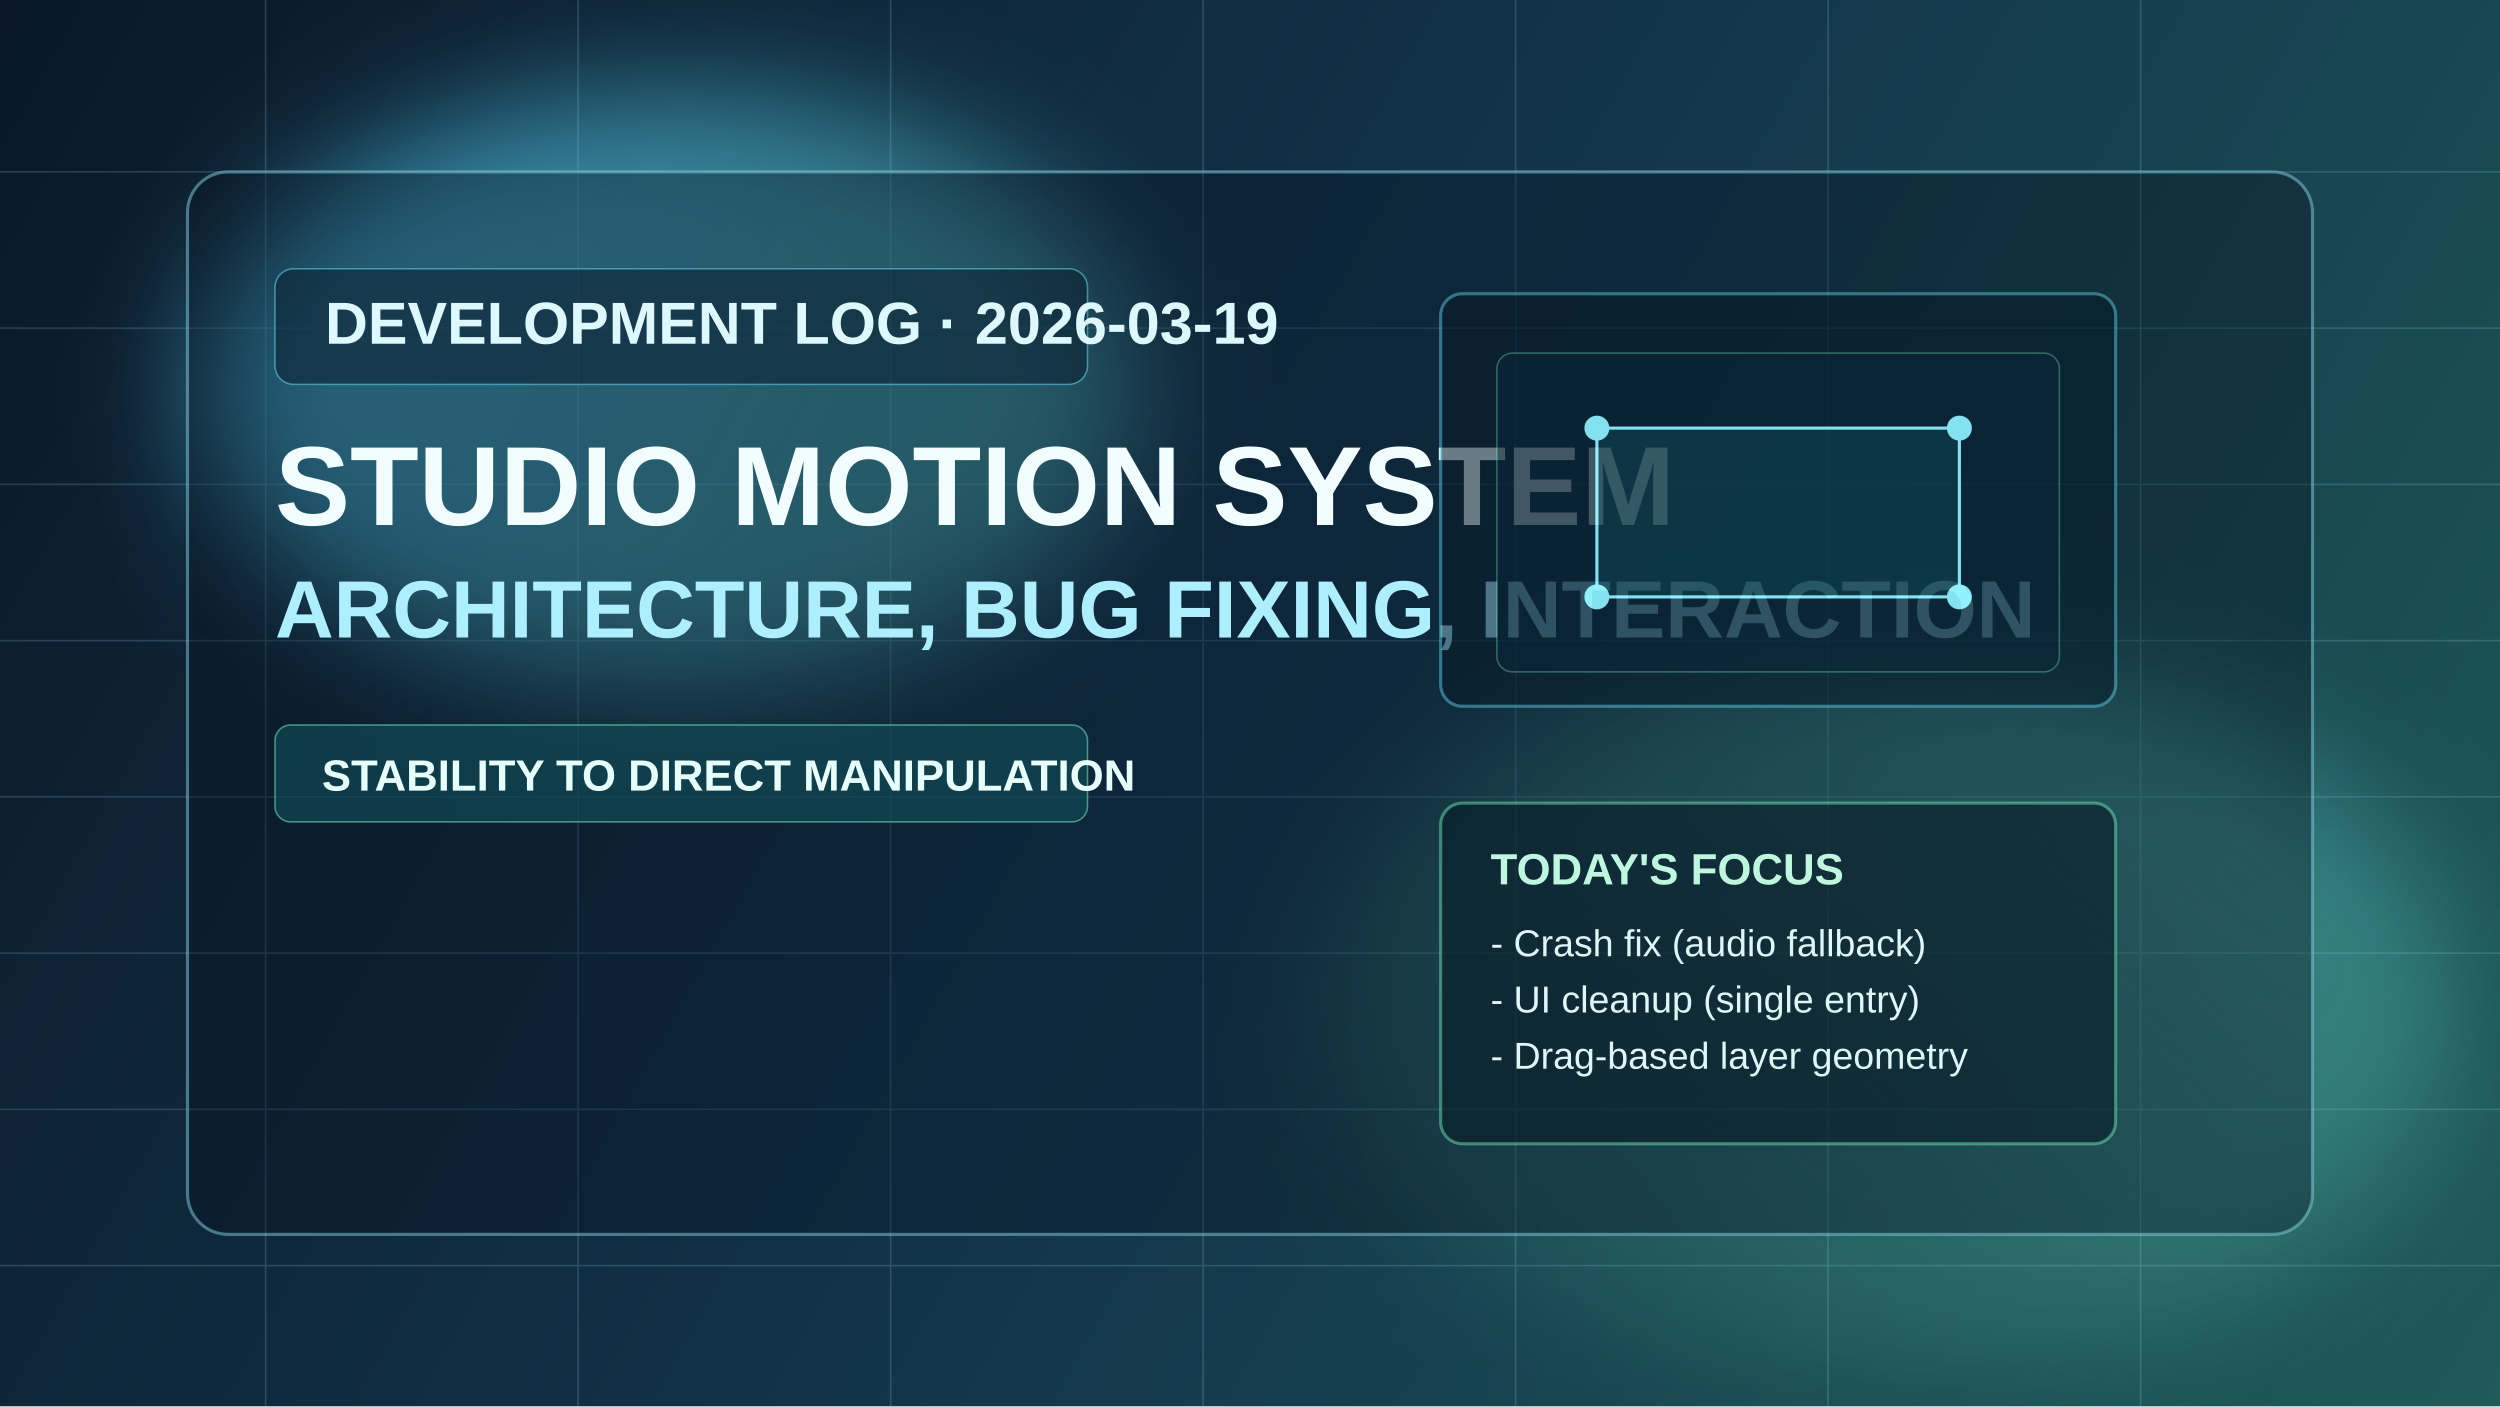
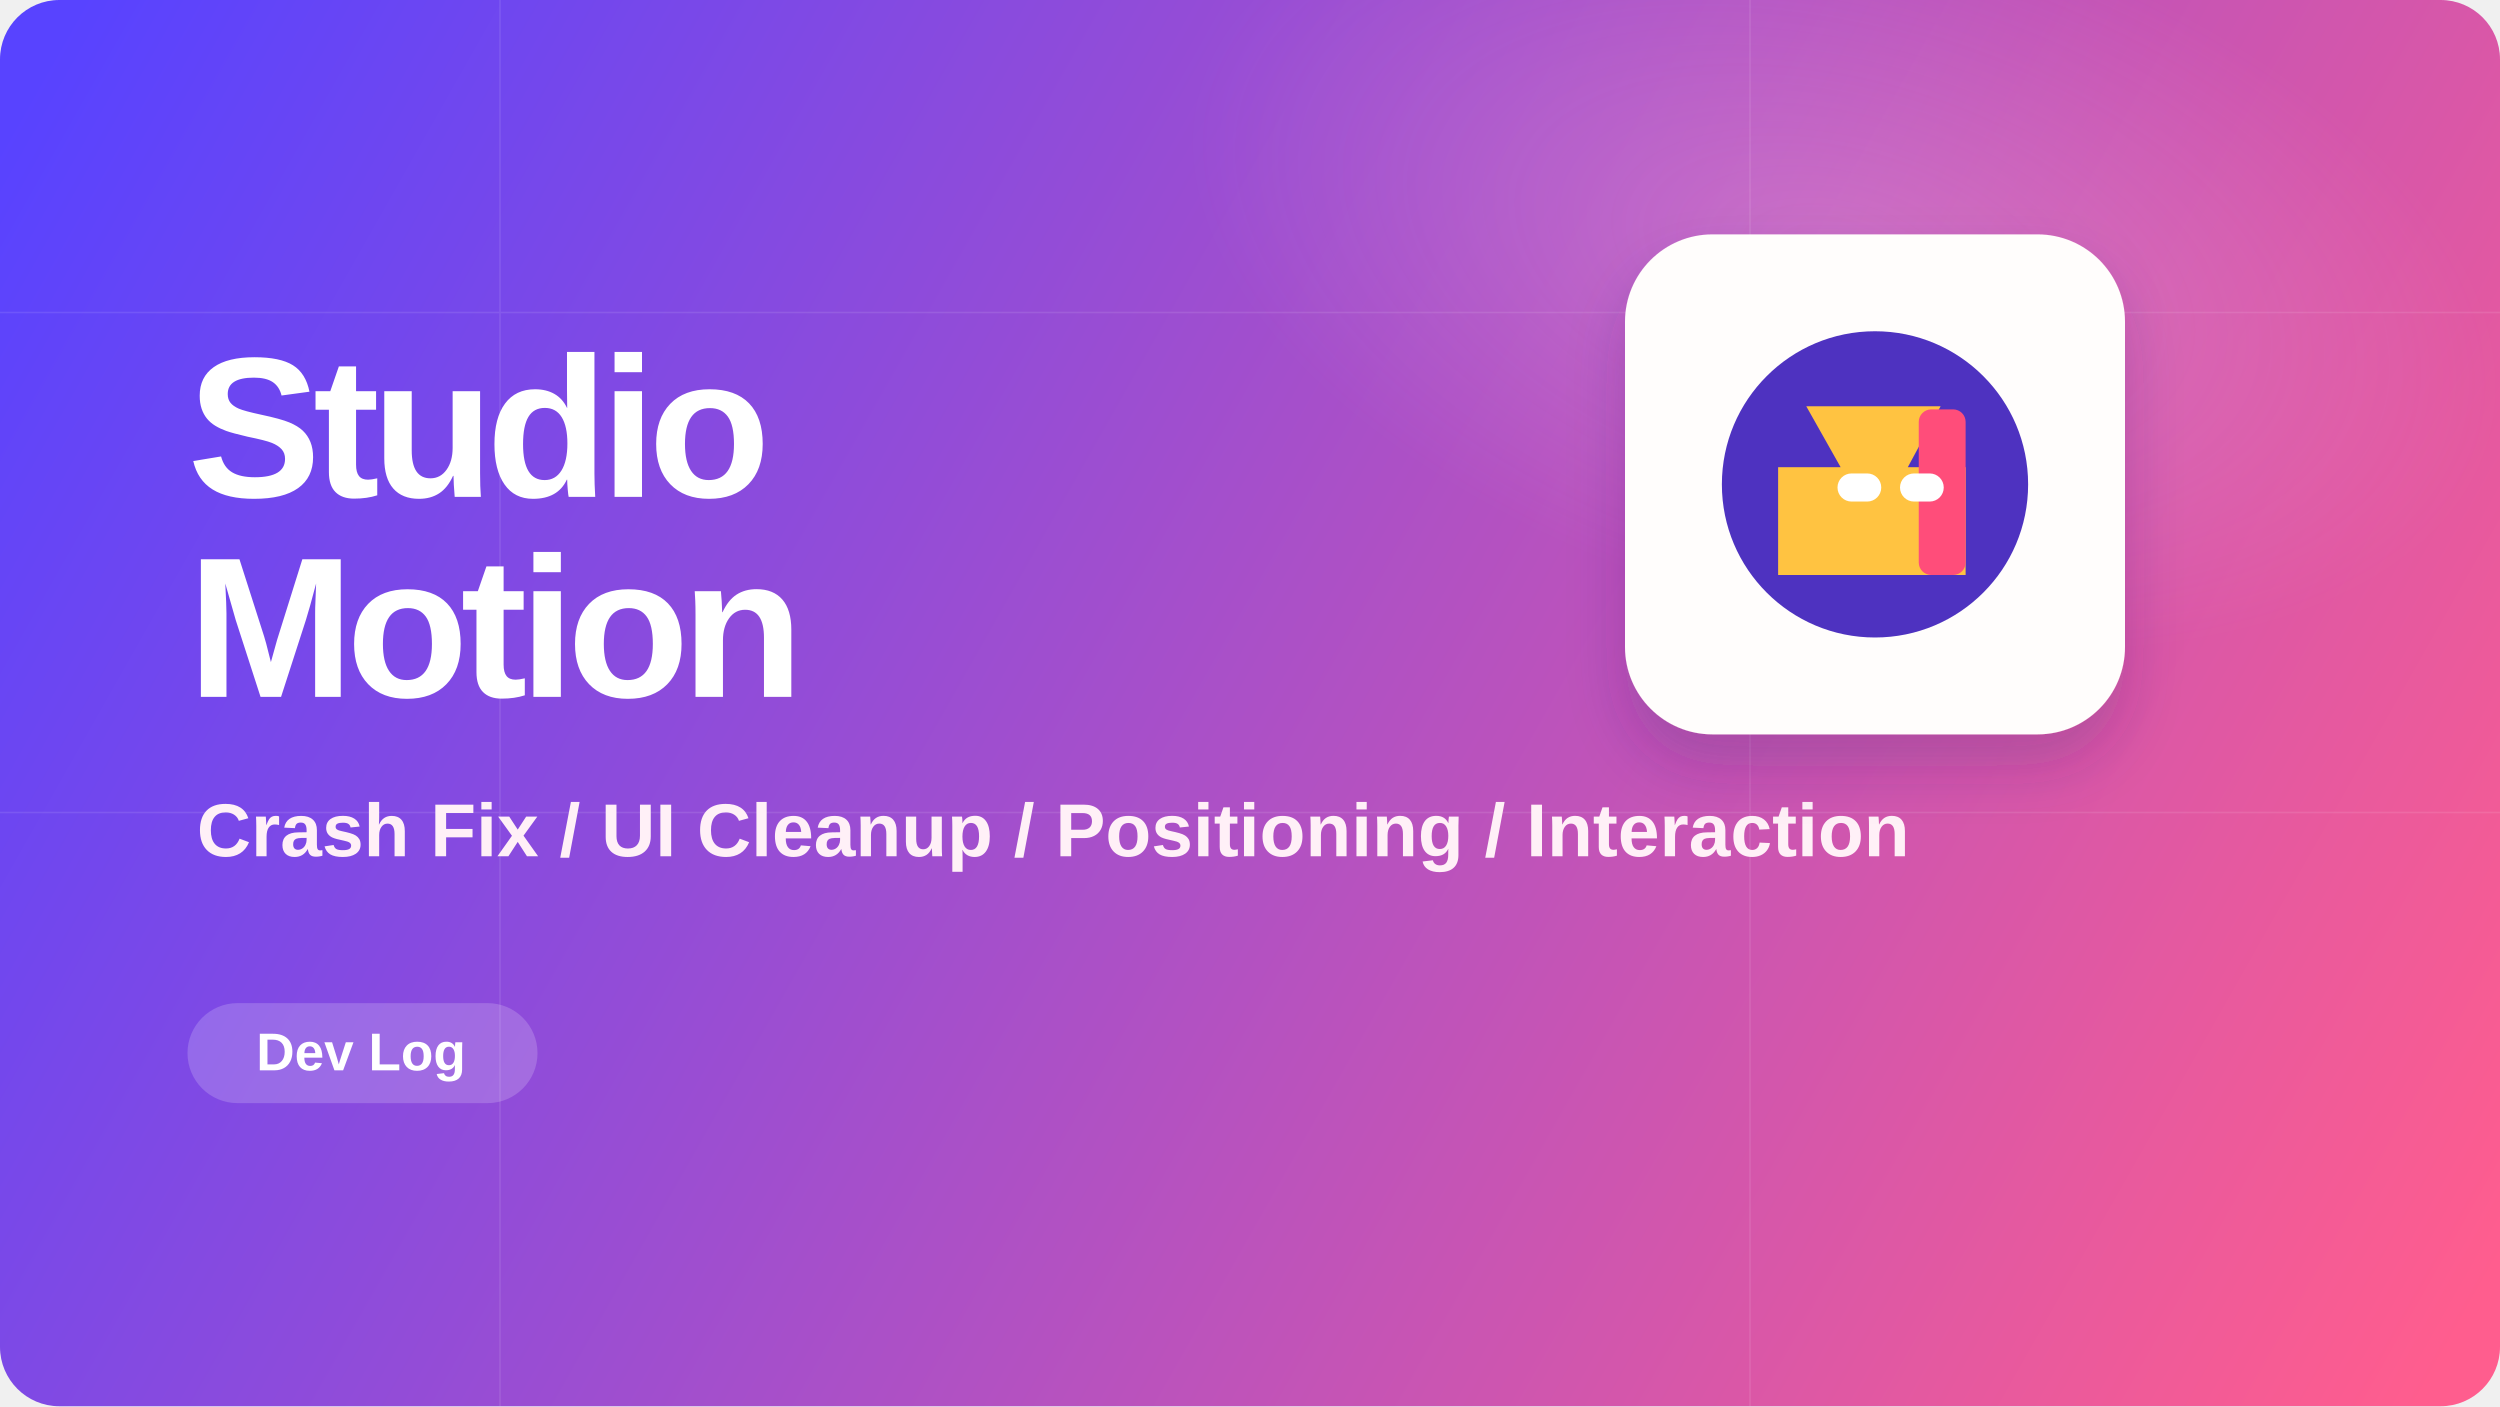
<svg xmlns="http://www.w3.org/2000/svg" width="1600" height="900" viewBox="0 0 1600 900" fill="none">
  <defs>
-     <linearGradient id="bg" x1="0" y1="0" x2="1600" y2="900" gradientUnits="userSpaceOnUse">
-       <stop stop-color="#0A1827" />
-       <stop offset="0.5" stop-color="#12344A" />
-       <stop offset="1" stop-color="#1E5A58" />
+     <linearGradient id="bg" x1="40" y1="20" x2="1560" y2="880" gradientUnits="userSpaceOnUse">
+       <stop stop-color="#5843FF" />
+       <stop offset="1" stop-color="#FF5D8E" />
    </linearGradient>
-     <linearGradient id="lineA" x1="220" y1="180" x2="1320" y2="760" gradientUnits="userSpaceOnUse">
-       <stop stop-color="#55D8FF" stop-opacity="0.58" />
-       <stop offset="1" stop-color="#88FFBE" stop-opacity="0.2" />
+     <linearGradient id="bg-inner-motionBot" x1="1074" y1="184" x2="1326" y2="436" gradientUnits="userSpaceOnUse">
+       <stop stop-color="#5843FF" />
+       <stop offset="1" stop-color="#FF5D8E" />
    </linearGradient>
-     <linearGradient id="lineB" x1="1440" y1="120" x2="940" y2="760" gradientUnits="userSpaceOnUse">
-       <stop stop-color="#6BE9FF" stop-opacity="0.45" />
-       <stop offset="1" stop-color="#7CFFC7" stop-opacity="0.1" />
-     </linearGradient>
-     <filter id="blur" x="-120" y="-120" width="1840" height="1140" filterUnits="userSpaceOnUse" color-interpolation-filters="sRGB">
-       <feGaussianBlur stdDeviation="40" />
+     <radialGradient id="glow" cx="0" cy="0" r="1" gradientUnits="userSpaceOnUse" gradientTransform="translate(1180 170) rotate(15) scale(430 230)">
+       <stop stop-color="#FFD1EA" stop-opacity="0.24" />
+       <stop offset="1" stop-color="#FFD1EA" stop-opacity="0" />
+     </radialGradient>
+     <filter id="shadow-studioBot" x="0" y="0" width="1600" height="900" filterUnits="userSpaceOnUse" color-interpolation-filters="sRGB">
+       <feDropShadow dx="0" dy="20" stdDeviation="18" flood-color="#331C78" flood-opacity="0.22" />
    </filter>
  </defs>
-   <rect width="1600" height="900" fill="url(#bg)" />
-   <g opacity="0.2">
-     <path d="M0 110H1600M0 210H1600M0 310H1600M0 410H1600M0 510H1600M0 610H1600M0 710H1600M0 810H1600" stroke="#9BD6E6" />
-     <path d="M170 0V900M370 0V900M570 0V900M770 0V900M970 0V900M1170 0V900M1370 0V900" stroke="#9BD6E6" />
+   <rect width="1600" height="900" rx="38" fill="url(#bg)" />
+   <rect width="1600" height="900" rx="38" fill="url(#glow)" />
+   <g opacity="0.10" stroke="#FFFFFF">
+     <path d="M0 200H1600" />
+     <path d="M0 520H1600" />
+     <path d="M320 0V900" />
+     <path d="M1120 0V900" />
  </g>
-   <g filter="url(#blur)">
-     <ellipse cx="430" cy="250" rx="300" ry="190" fill="url(#lineA)" />
-     <ellipse cx="1210" cy="650" rx="360" ry="230" fill="url(#lineB)" />
+   <text x="120" y="318" fill="#FFFFFF" font-size="128" font-family="Arial, Helvetica, sans-serif" font-weight="800" letter-spacing="-5">Studio</text>
+   <text x="120" y="446" fill="#FFFFFF" font-size="128" font-family="Arial, Helvetica, sans-serif" font-weight="800" letter-spacing="-5">Motion</text>
+   <text x="126" y="548" fill="#FFF0F7" font-size="48" font-family="Arial, Helvetica, sans-serif" font-weight="600" textLength="790" lengthAdjust="spacingAndGlyphs">Crash Fix / UI Cleanup / Positioning / Interaction</text>
+   <rect x="120" y="642" width="224" height="64" rx="32" fill="rgba(255,255,255,0.18)" />
+   <text x="164" y="685" fill="#FFFFFF" font-size="34" font-family="Arial, Helvetica, sans-serif" font-weight="700">Dev Log</text>
+   <g filter="url(#shadow-studioBot)">
+     <rect x="1040" y="150" width="320" height="320" rx="56" fill="#FFFDFC" />
  </g>
-   <rect x="120" y="110" width="1360" height="680" rx="26" fill="rgba(7,17,30,0.35)" stroke="rgba(134,208,224,0.5)" stroke-width="2" />
-   <rect x="176" y="172" width="520" height="74" rx="12" fill="rgba(12,34,50,0.58)" stroke="rgba(107,233,255,0.5)" />
-   <text x="208" y="220" fill="#DDF9FF" font-size="38" font-family="Arial, Helvetica, sans-serif" font-weight="700">DEVELOPMENT LOG · 2026-03-19</text>
-   <text x="176" y="336" fill="#F2FDFF" font-size="72" font-family="Arial, Helvetica, sans-serif" font-weight="800">STUDIO MOTION SYSTEM</text>
-   <text x="176" y="408" fill="#AEEFFF" font-size="52" font-family="Arial, Helvetica, sans-serif" font-weight="700">ARCHITECTURE, BUG FIXING, INTERACTION</text>
-   <rect x="176" y="464" width="520" height="62" rx="10" fill="rgba(18,76,86,0.65)" stroke="rgba(124,255,199,0.5)" />
-   <text x="206" y="506" fill="#E6FFFB" font-size="28" font-family="Arial, Helvetica, sans-serif" font-weight="700">STABILITY TO DIRECT MANIPULATION</text>
-   <g opacity="0.92">
-     <rect x="922" y="188" width="432" height="264" rx="14" fill="rgba(8,27,42,0.62)" stroke="rgba(108,233,255,0.45)" stroke-width="2" />
-     <rect x="958" y="226" width="360" height="204" rx="10" fill="rgba(11,37,56,0.52)" stroke="rgba(124,255,199,0.35)" />
-     <rect x="1022" y="274" width="232" height="108" rx="8" fill="rgba(17,79,90,0.45)" stroke="#8EF1FF" stroke-width="2" />
-     <circle cx="1022" cy="274" r="8" fill="#8EF1FF" />
-     <circle cx="1254" cy="274" r="8" fill="#8EF1FF" />
-     <circle cx="1022" cy="382" r="8" fill="#8EF1FF" />
-     <circle cx="1254" cy="382" r="8" fill="#8EF1FF" />
-   </g>
-   <g opacity="0.95">
-     <rect x="922" y="514" width="432" height="218" rx="14" fill="rgba(7,26,40,0.62)" stroke="rgba(124,255,199,0.45)" stroke-width="2" />
-     <text x="954" y="566" fill="#C7FFE7" font-size="28" font-family="Arial, Helvetica, sans-serif" font-weight="700">TODAY'S FOCUS</text>
-     <text x="954" y="612" fill="#E9FFFF" font-size="24" font-family="Arial, Helvetica, sans-serif">- Crash fix (audio fallback)</text>
-     <text x="954" y="648" fill="#E9FFFF" font-size="24" font-family="Arial, Helvetica, sans-serif">- UI cleanup (single entry)</text>
-     <text x="954" y="684" fill="#E9FFFF" font-size="24" font-family="Arial, Helvetica, sans-serif">- Drag-based layer geometry</text>
-   </g>
+   <circle cx="1200" cy="310" r="98" fill="#4E32C0" />
+   <path d="M1156 260H1242L1221 299H1258V368H1138V299H1178L1156 260Z" fill="#FFC341" />
+   <rect x="1228" y="262" width="30" height="106" rx="8" fill="#FF4D7A" />
+   <rect x="1176" y="303" width="28" height="18" rx="9" fill="#FFFFFF" />
+   <rect x="1216" y="303" width="28" height="18" rx="9" fill="#FFFFFF" />
</svg>
